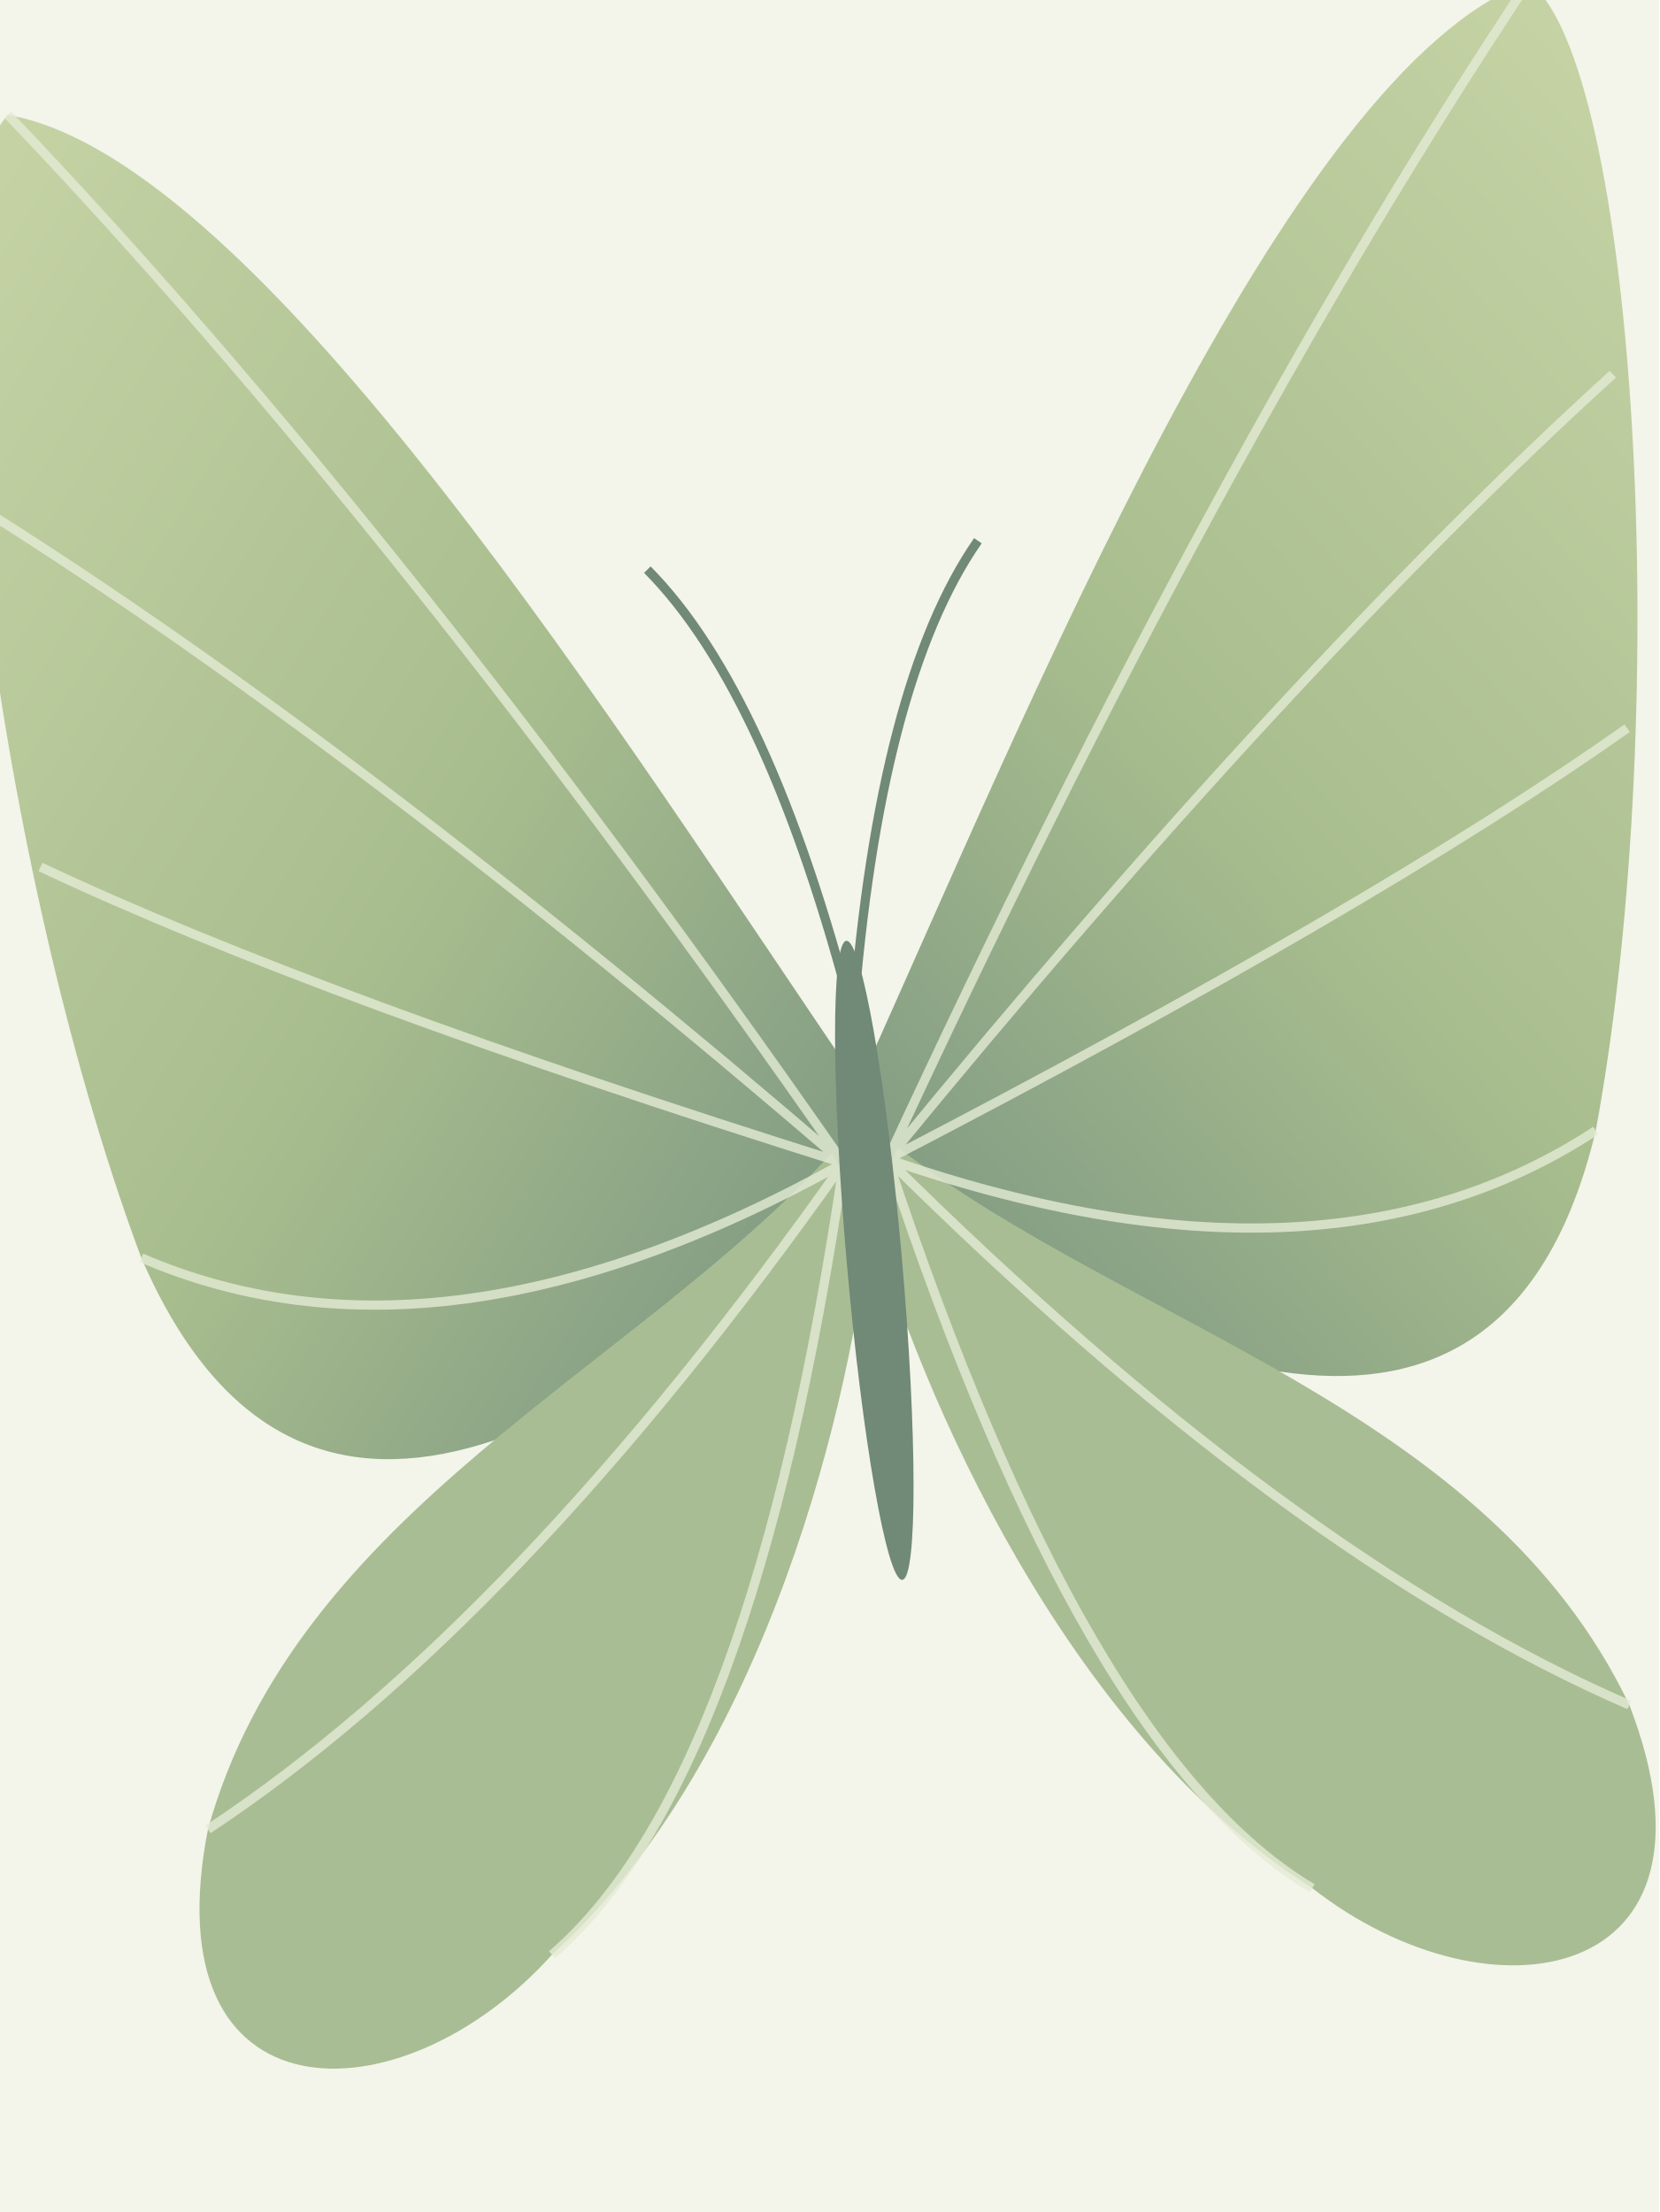
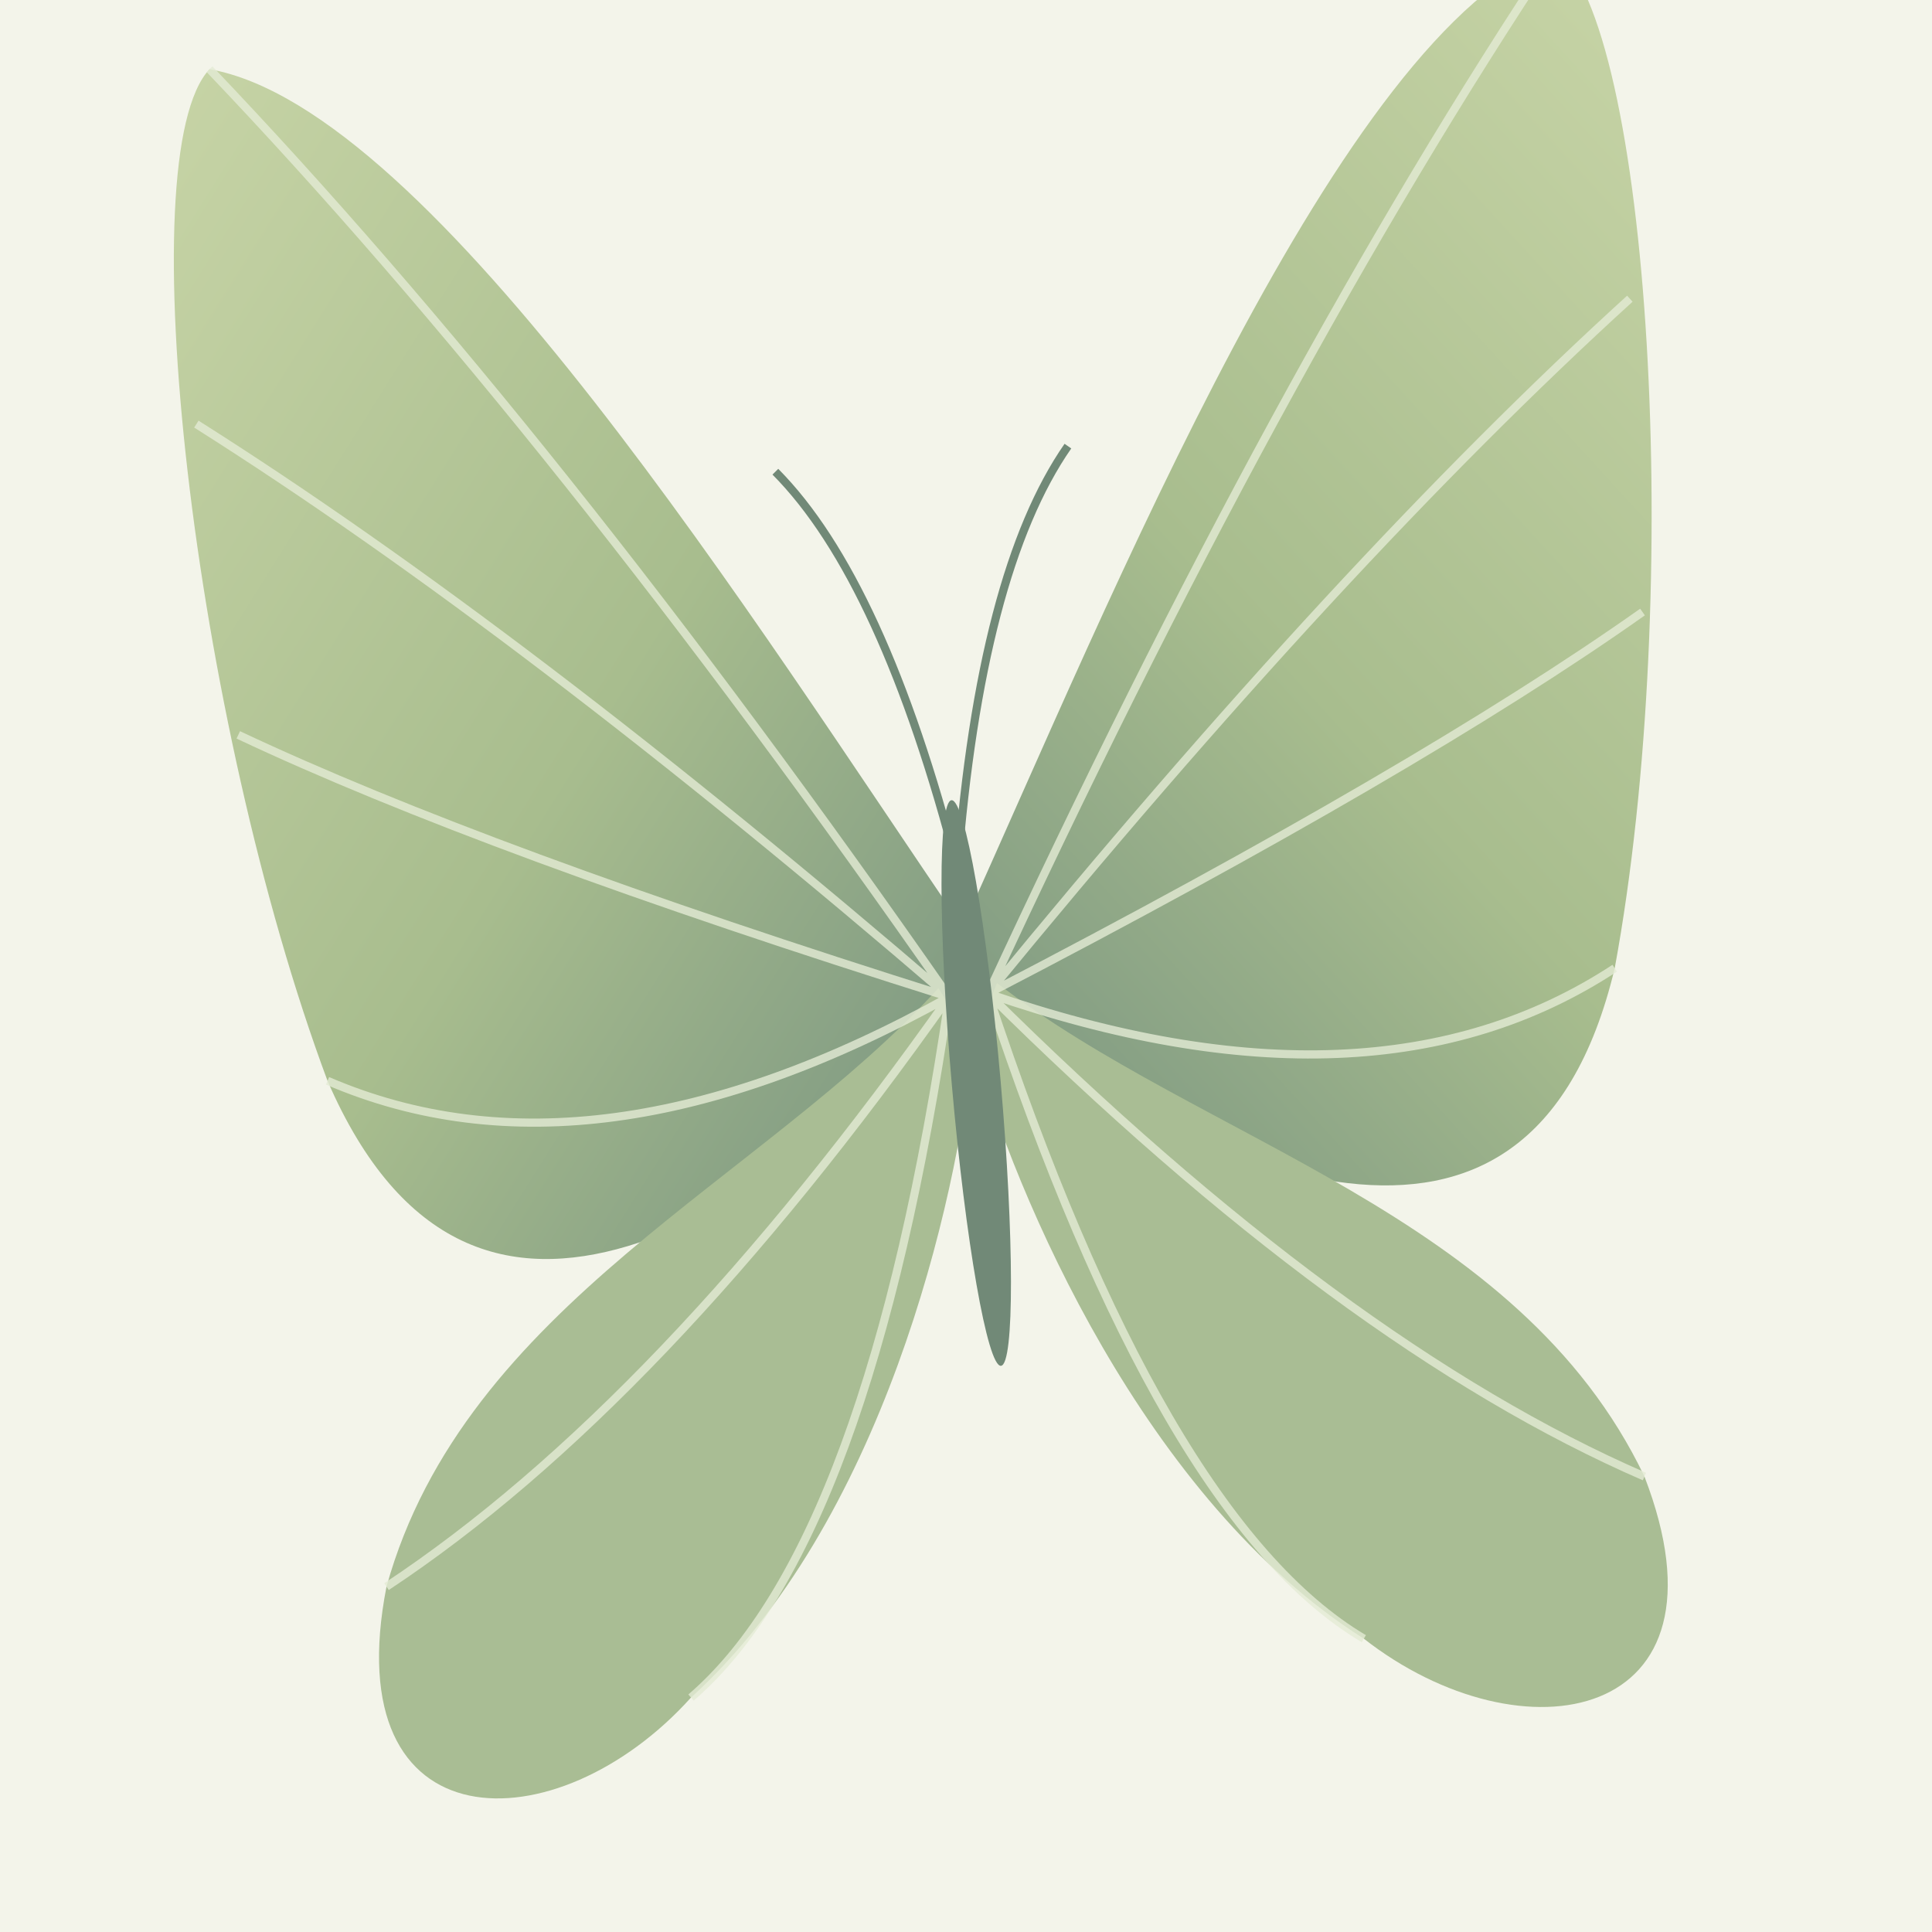
- <svg xmlns="http://www.w3.org/2000/svg" viewBox="0 0 900 1200">
+ <svg xmlns="http://www.w3.org/2000/svg" viewBox="0 0 900 900">
  <defs>
    <linearGradient id="wing" x2=".8" y2="1">
      <stop stop-color="#c7d4a6" />
      <stop offset=".6" stop-color="#a8bd8e" />
      <stop offset="1" stop-color="#819b83" />
    </linearGradient>
  </defs>
-   <rect width="900" height="1200" fill="#f3f4ea" />
-   <g transform="translate(468 612) rotate(-5)">
+   <rect width="900" height="900" fill="#f3f4ea" />
+   <g transform="translate(450 450) scale(.76) rotate(-5)">
    <g id="half">
      <path d="M0-24C-108-216-279-552-414-588-468-540-459-192-396 36-324 252-135 132 0 36Z" fill="url(#wing)" />
      <path d="M-18 12C-135 120-324 180-387 348-432 504-297 516-207 432-81 336-18 144 0 48Z" fill="#a9bd94" />
      <g fill="none" stroke="#e4ebd5" stroke-width="5" opacity=".8">
        <path d="M-12 18Q-222-348-414-588M-12 18Q-252-228-441-372M-12 18Q-288-96-432-180M-12 18Q-240 120-396 36M-12 18Q-210 252-387 348M-12 18Q-90 348-207 432" />
      </g>
    </g>
    <use href="#half" transform="scale(-1 1)" />
    <ellipse cy="72" rx="15" ry="174" fill="#718977" />
    <g fill="none" stroke="#718977" stroke-width="5">
      <path d="M0-60Q-30-240-90-312" />
      <path d="M0-60Q30-240 90-312" />
    </g>
  </g>
</svg>
